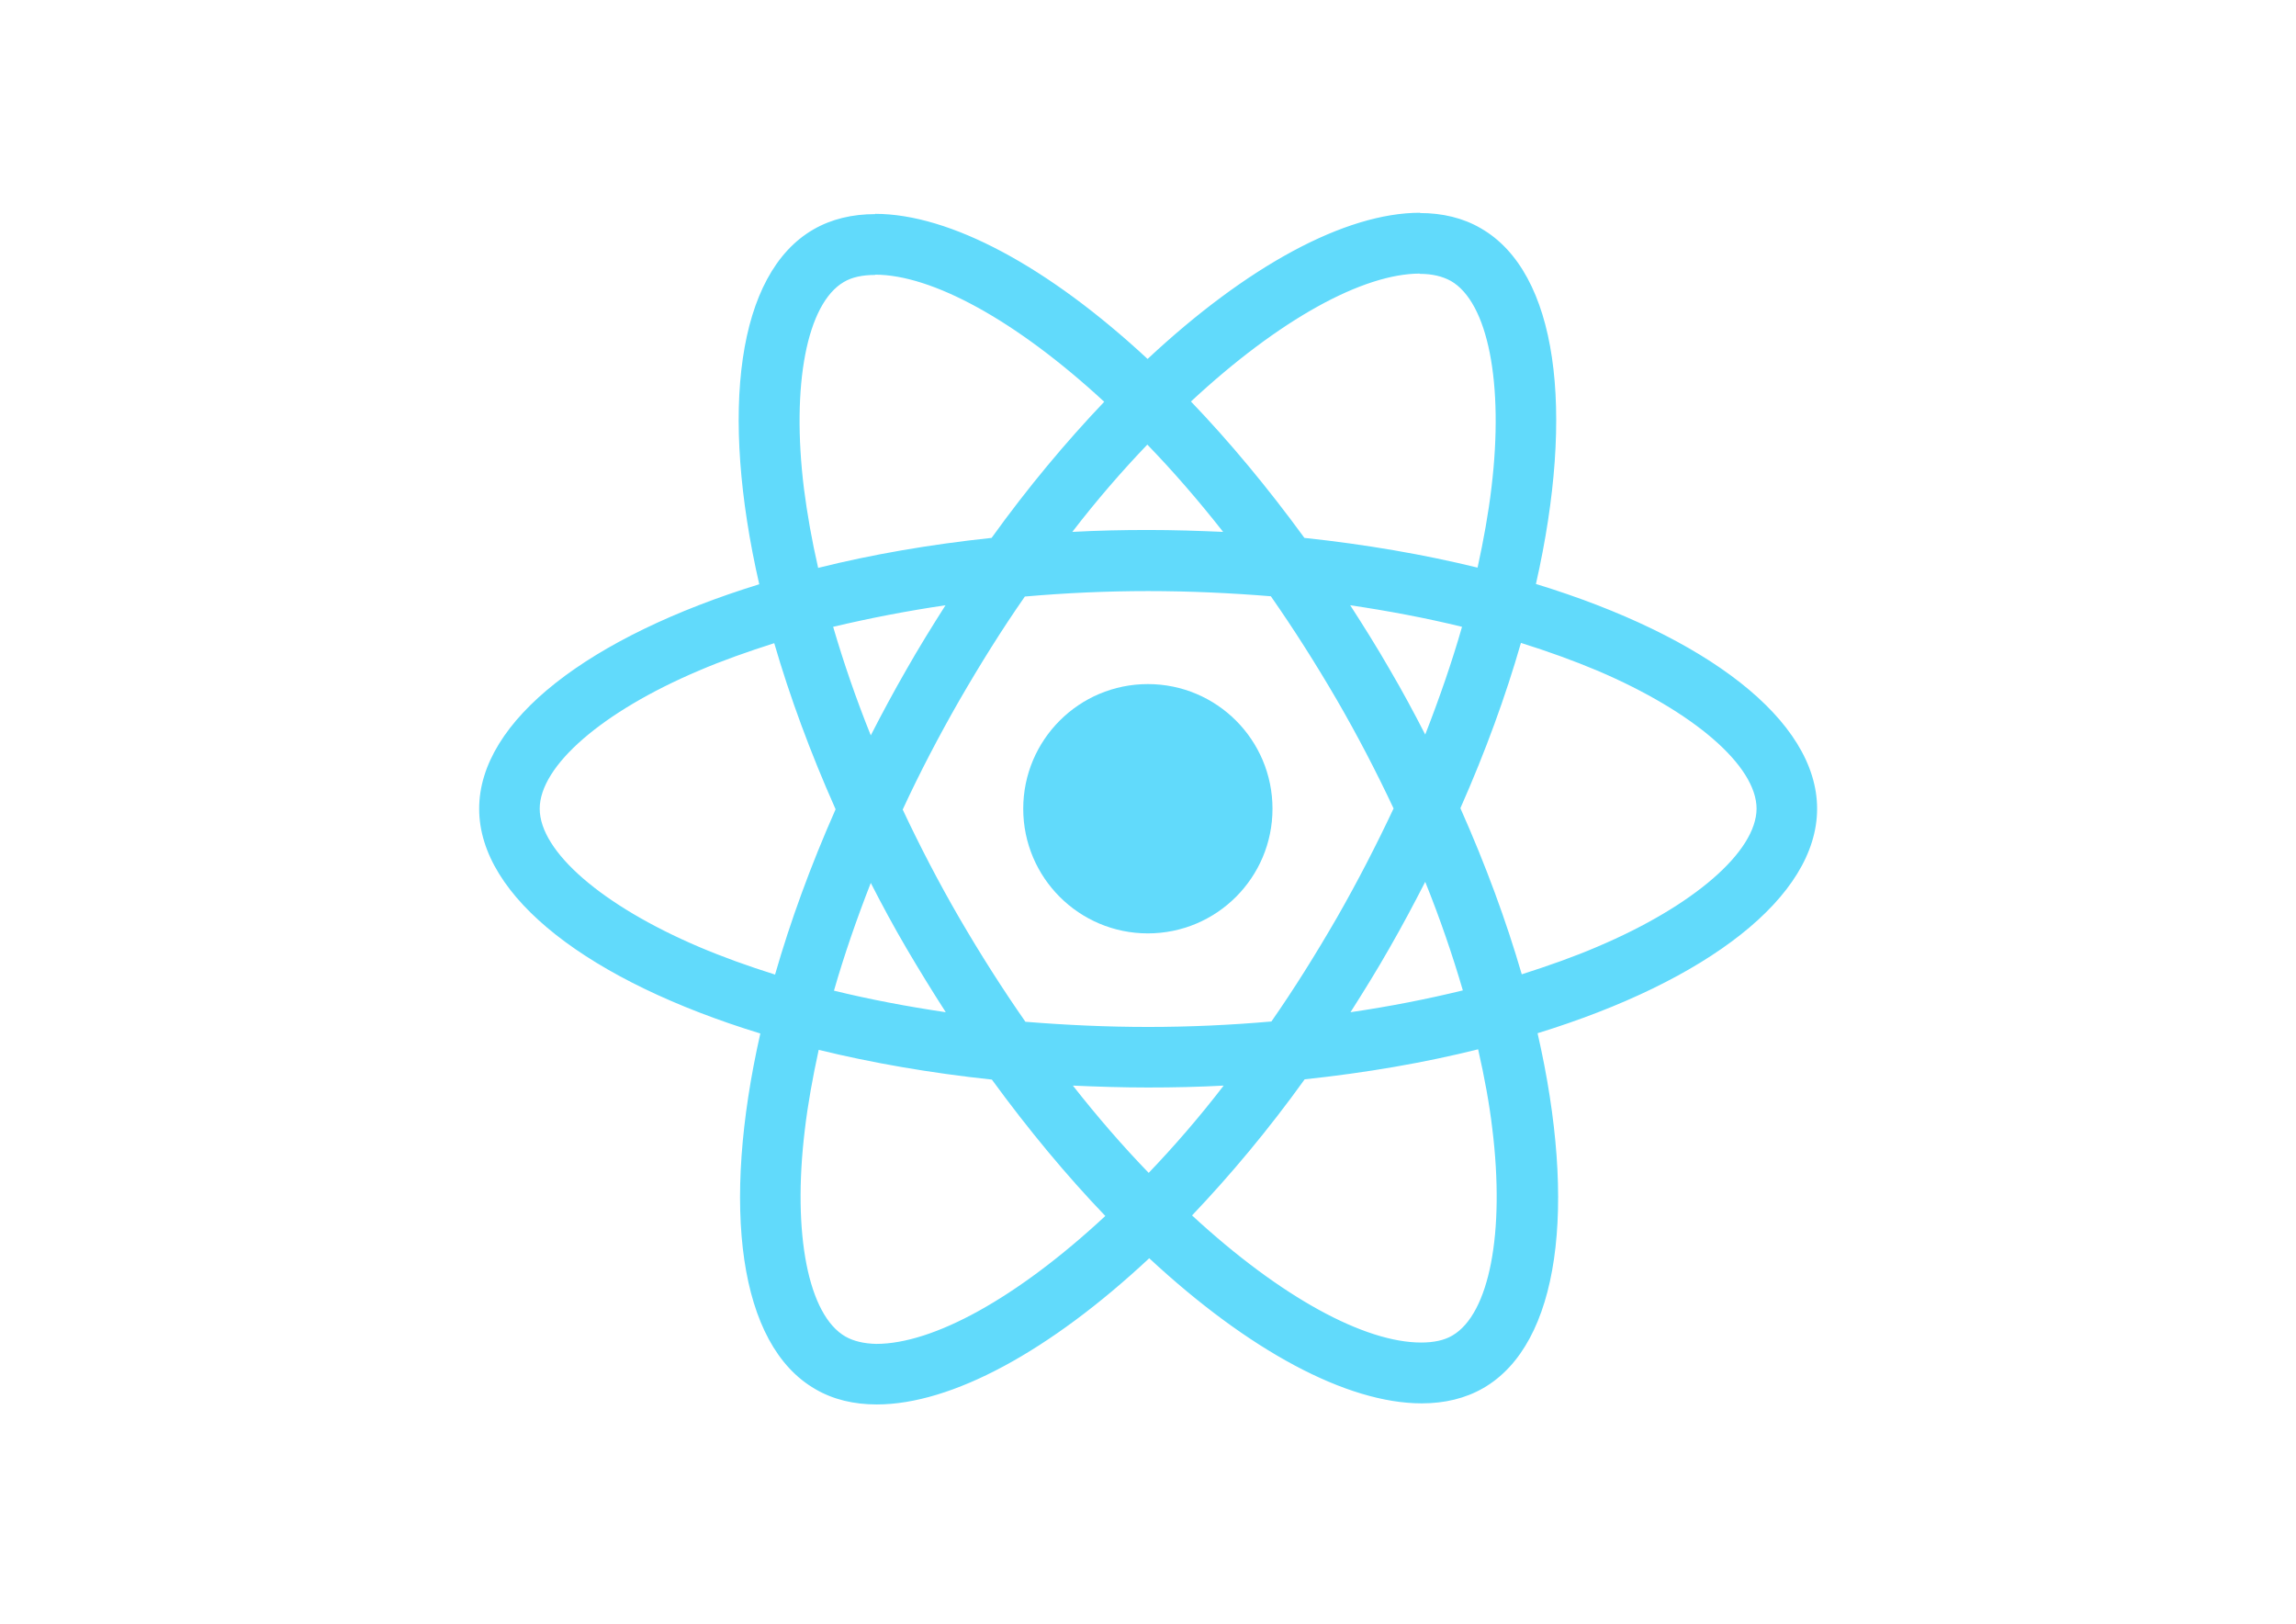
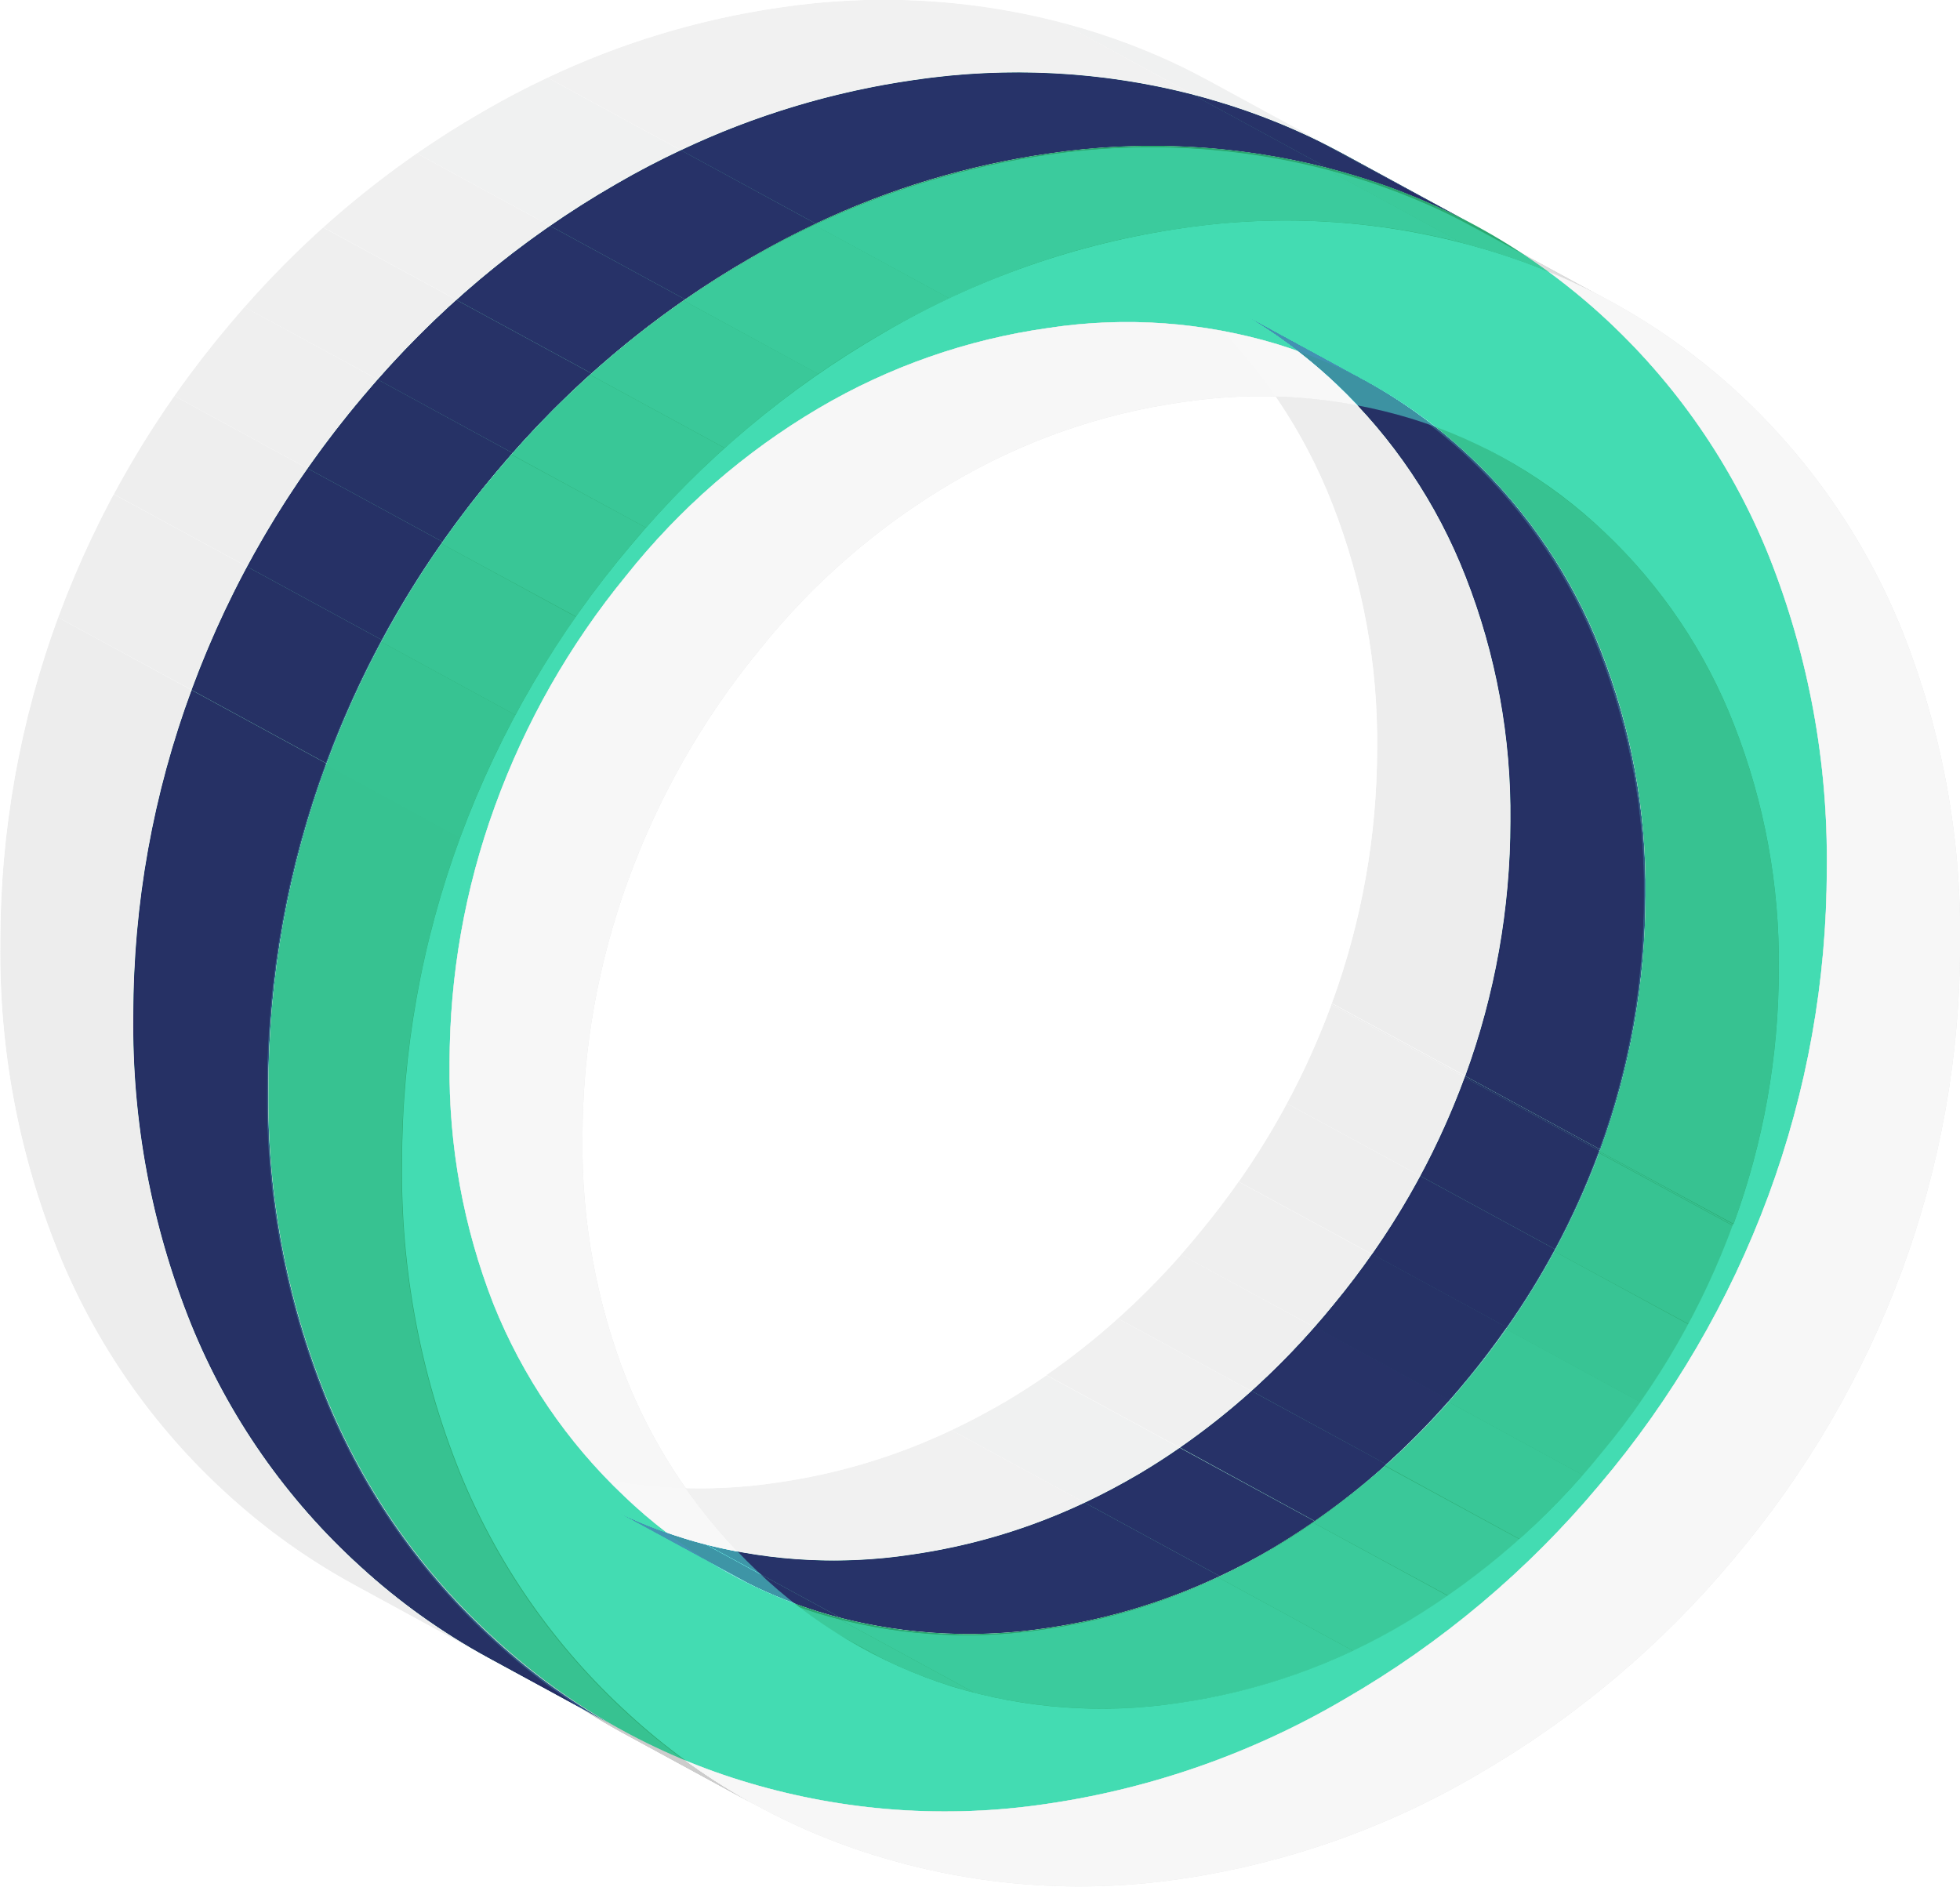
- <svg xmlns="http://www.w3.org/2000/svg" viewBox="0 0 841.9 595.3">
-   <g fill="#61DAFB">
-     <path d="M666.3 296.5c0-32.5-40.7-63.3-103.1-82.4 14.4-63.6 8-114.2-20.2-130.4-6.5-3.8-14.1-5.6-22.4-5.6v22.3c4.6 0 8.3.9 11.4 2.6 13.6 7.8 19.5 37.5 14.9 75.7-1.1 9.4-2.9 19.3-5.1 29.4-19.6-4.8-41-8.5-63.5-10.9-13.5-18.5-27.5-35.3-41.6-50 32.6-30.3 63.2-46.9 84-46.9V78c-27.5 0-63.5 19.6-99.9 53.6-36.4-33.8-72.4-53.2-99.9-53.2v22.3c20.7 0 51.4 16.5 84 46.6-14 14.7-28 31.4-41.3 49.9-22.6 2.4-44 6.1-63.6 11-2.3-10-4-19.7-5.2-29-4.7-38.2 1.1-67.9 14.6-75.8 3-1.8 6.9-2.6 11.5-2.6V78.5c-8.4 0-16 1.8-22.6 5.6-28.1 16.2-34.4 66.7-19.9 130.1-62.2 19.2-102.7 49.9-102.7 82.3 0 32.5 40.7 63.3 103.1 82.4-14.4 63.6-8 114.2 20.2 130.4 6.5 3.8 14.1 5.6 22.5 5.6 27.5 0 63.5-19.6 99.9-53.6 36.4 33.8 72.4 53.2 99.9 53.2 8.4 0 16-1.8 22.6-5.6 28.1-16.2 34.4-66.7 19.9-130.1 62-19.1 102.5-49.9 102.5-82.3zm-130.2-66.7c-3.7 12.9-8.3 26.2-13.5 39.5-4.1-8-8.4-16-13.1-24-4.6-8-9.5-15.8-14.4-23.4 14.2 2.1 27.9 4.7 41 7.9zm-45.8 106.5c-7.8 13.5-15.8 26.3-24.1 38.2-14.9 1.3-30 2-45.2 2-15.1 0-30.2-.7-45-1.9-8.3-11.9-16.4-24.6-24.2-38-7.6-13.1-14.5-26.4-20.8-39.8 6.2-13.4 13.2-26.8 20.7-39.9 7.8-13.5 15.8-26.3 24.1-38.2 14.9-1.3 30-2 45.2-2 15.1 0 30.2.7 45 1.9 8.3 11.9 16.4 24.6 24.2 38 7.6 13.1 14.5 26.4 20.8 39.8-6.3 13.4-13.2 26.8-20.7 39.9zm32.3-13c5.4 13.4 10 26.8 13.8 39.8-13.1 3.2-26.9 5.9-41.2 8 4.9-7.7 9.8-15.6 14.4-23.7 4.6-8 8.9-16.1 13-24.1zM421.2 430c-9.3-9.6-18.6-20.3-27.8-32 9 .4 18.2.7 27.5.7 9.4 0 18.7-.2 27.8-.7-9 11.7-18.3 22.4-27.5 32zm-74.4-58.9c-14.2-2.1-27.9-4.7-41-7.9 3.7-12.9 8.3-26.2 13.5-39.5 4.1 8 8.4 16 13.1 24 4.7 8 9.5 15.8 14.4 23.4zM420.7 163c9.3 9.6 18.6 20.3 27.8 32-9-.4-18.2-.7-27.5-.7-9.4 0-18.7.2-27.8.7 9-11.7 18.3-22.4 27.5-32zm-74 58.9c-4.9 7.7-9.8 15.6-14.4 23.7-4.6 8-8.9 16-13 24-5.4-13.4-10-26.8-13.8-39.8 13.1-3.1 26.9-5.8 41.2-7.9zm-90.5 125.2c-35.4-15.1-58.3-34.9-58.3-50.6 0-15.7 22.9-35.6 58.3-50.6 8.6-3.7 18-7 27.7-10.1 5.7 19.6 13.2 40 22.5 60.9-9.2 20.8-16.6 41.1-22.2 60.6-9.9-3.1-19.3-6.5-28-10.2zM310 490c-13.6-7.8-19.5-37.5-14.9-75.7 1.1-9.4 2.9-19.3 5.1-29.4 19.6 4.8 41 8.5 63.5 10.9 13.5 18.5 27.5 35.3 41.6 50-32.6 30.3-63.2 46.9-84 46.9-4.5-.1-8.3-1-11.3-2.7zm237.2-76.2c4.7 38.2-1.1 67.9-14.6 75.8-3 1.8-6.9 2.6-11.5 2.6-20.7 0-51.4-16.5-84-46.6 14-14.7 28-31.4 41.3-49.9 22.6-2.4 44-6.1 63.6-11 2.3 10.1 4.1 19.8 5.2 29.1zm38.5-66.7c-8.6 3.7-18 7-27.7 10.1-5.7-19.6-13.2-40-22.5-60.9 9.2-20.8 16.6-41.1 22.2-60.6 9.9 3.1 19.3 6.5 28.1 10.2 35.4 15.1 58.3 34.9 58.3 50.6-.1 15.7-23 35.6-58.4 50.6zM320.8 78.4z" />
-     <circle cx="420.9" cy="296.5" r="45.7" />
-     <path d="M520.5 78.1z" />
+ <svg xmlns="http://www.w3.org/2000/svg" viewBox="0 0 274.22 263.93">
+   <defs>
+     <style>.cls-1{fill:none;}.cls-2{isolation:isolate;}.cls-3{opacity:0.2;}.cls-4{clip-path:url(#clip-path);}.cls-5{fill:#b3b4b4;}.cls-6{fill:#b6b7b7;}.cls-7{fill:#b9b9b9;}.cls-8{fill:#b0b1b1;}.cls-9{fill:#aeaeae;}.cls-10{fill:#ababab;}.cls-11{fill:#a8a9a9;}.cls-12{fill:#a5a6a6;}.cls-13{clip-path:url(#clip-path-2);}.cls-14{clip-path:url(#clip-path-3);}.cls-15{fill:#d6d7d7;}.cls-16{mix-blend-mode:hard-light;}.cls-17{clip-path:url(#clip-path-4);}.cls-18{fill:#292c7b;}.cls-19{fill:#2a2c7c;}.cls-20{fill:#2a2d7d;}.cls-21{fill:#292c7a;}.cls-22{fill:#292b79;}.cls-23{fill:#282b79;}.cls-24{fill:#282b78;}.cls-25{clip-path:url(#clip-path-5);}.cls-26{clip-path:url(#clip-path-6);}.cls-27,.cls-49{mix-blend-mode:overlay;}.cls-28{clip-path:url(#clip-path-7);}.cls-29{fill:#c5c5c5;}.cls-30{fill:#c8c8c8;}.cls-31{fill:#cbcbcb;}.cls-32{fill:#c2c2c2;}.cls-33{fill:#bfbfbf;}.cls-34{fill:#bcbcbc;}.cls-35{fill:#b6b6b6;}.cls-36{clip-path:url(#clip-path-8);}.cls-37{clip-path:url(#clip-path-9);}.cls-38{fill:#ececec;}.cls-39{mix-blend-mode:darken;}.cls-40{fill:#279c68;}.cls-41{fill:#279d68;}.cls-42{fill:#279e69;}.cls-43{fill:#279b67;}.cls-44{fill:#269a66;}.cls-45{fill:#269966;}.cls-46{fill:#269865;}.cls-47{fill:#269765;}.cls-48{fill:#2aa76f;}.cls-49{opacity:0.7;}</style>
+     <clipPath id="clip-path" transform="translate(-7.89 -9.97)">
+       <path class="cls-1" d="M91.73,220.24,72.84,210a65.58,65.58,0,0,0,12,5.09,72,72,0,0,0,31.85,2.3A85.31,85.31,0,0,0,148.6,206a103.54,103.54,0,0,0,27.3-23.77,108.12,108.12,0,0,0,18.32-31.89l18.9,10.28a108.65,108.65,0,0,1-18.32,31.9,103.86,103.86,0,0,1-27.3,23.76,85.42,85.42,0,0,1-31.88,11.32,72,72,0,0,1-31.84-2.29A67.08,67.08,0,0,1,91.73,220.24Z" />
+     </clipPath>
+     <clipPath id="clip-path-2" transform="translate(-7.89 -9.97)">
+       <path class="cls-1" d="M161.5,42.87l18.89,10.28A70.59,70.59,0,0,1,195,63.81a74.2,74.2,0,0,1,18.13,26.92A91,91,0,0,1,219.45,125a103.61,103.61,0,0,1-6.33,35.62l-18.9-10.28a103.85,103.85,0,0,0,6.34-35.61,91.17,91.17,0,0,0-6.28-34.3,74.14,74.14,0,0,0-18.14-26.92A70.53,70.53,0,0,0,161.5,42.87Z" />
+     </clipPath>
+     <clipPath id="clip-path-3" transform="translate(-7.89 -9.97)">
+       <path class="cls-1" d="M76.44,242.06,57.55,231.77A90.87,90.87,0,0,1,39.65,219,93.08,93.08,0,0,1,16,185.05a111.88,111.88,0,0,1-8.07-43.22A131.16,131.16,0,0,1,16.13,96.1,136.38,136.38,0,0,1,40,55.38,132.46,132.46,0,0,1,75.41,25.6,115.2,115.2,0,0,1,117.11,11,98.36,98.36,0,0,1,159,13.85a91,91,0,0,1,18,7.39l9.44,5.14,9.46,5.14a91.2,91.2,0,0,0-18-7.39A98.37,98.37,0,0,0,136,21.3a115.14,115.14,0,0,0-41.7,14.58A132.3,132.3,0,0,0,58.86,65.66,136.42,136.42,0,0,0,35,106.38a131.16,131.16,0,0,0-8.24,45.73,111.88,111.88,0,0,0,8.08,43.22,93,93,0,0,0,23.69,33.94A91.57,91.57,0,0,0,76.44,242.06Z" />
+     </clipPath>
+     <clipPath id="clip-path-4" transform="translate(-7.89 -9.97)">
+       <path class="cls-1" d="M110.39,230.38,91.49,220.1a65.38,65.38,0,0,0,12.05,5.09,72,72,0,0,0,31.84,2.3,85.48,85.48,0,0,0,31.87-11.32,103.72,103.72,0,0,0,27.3-23.77,108.5,108.5,0,0,0,18.33-31.89l18.9,10.28a108.63,108.63,0,0,1-18.33,31.89,103.9,103.9,0,0,1-27.3,23.77,85.48,85.48,0,0,1-31.87,11.32,72,72,0,0,1-31.85-2.3A65.58,65.58,0,0,1,110.39,230.38Z" />
+     </clipPath>
+     <clipPath id="clip-path-5" transform="translate(-7.89 -9.97)">
+       <path class="cls-1" d="M180.15,53l18.9,10.28A70.84,70.84,0,0,1,213.69,74a74.14,74.14,0,0,1,18.14,26.93,91,91,0,0,1,6.28,34.29,104.09,104.09,0,0,1-6.33,35.62l-18.9-10.28a103.85,103.85,0,0,0,6.33-35.62,91,91,0,0,0-6.28-34.29A74.24,74.24,0,0,0,194.8,63.67,71.17,71.17,0,0,0,180.15,53Z" />
+     </clipPath>
+     <clipPath id="clip-path-6" transform="translate(-7.89 -9.97)">
+       <path class="cls-1" d="M95.1,252.2,76.2,241.92a90.8,90.8,0,0,1-17.89-12.78,93.07,93.07,0,0,1-23.7-33.94A112.08,112.08,0,0,1,26.54,152a131.1,131.1,0,0,1,8.24-45.72A136.38,136.38,0,0,1,58.62,65.52,132.33,132.33,0,0,1,94.07,35.74a115.51,115.51,0,0,1,41.7-14.58A98.47,98.47,0,0,1,177.64,24a90.71,90.71,0,0,1,18,7.39l9.45,5.14,9.45,5.14a90.36,90.36,0,0,0-18-7.39,98.36,98.36,0,0,0-41.88-2.83A115.37,115.37,0,0,0,113,46,132.64,132.64,0,0,0,77.51,75.8a136.56,136.56,0,0,0-23.83,40.73,131.14,131.14,0,0,0-8.24,45.72,111.93,111.93,0,0,0,8.07,43.23,93,93,0,0,0,23.7,33.94A90.51,90.51,0,0,0,95.1,252.2Z" />
+     </clipPath>
+     <clipPath id="clip-path-7" transform="translate(-7.89 -9.97)">
+       <path class="cls-1" d="M129,240.83l-18.9-10.28a66.37,66.37,0,0,0,12,5.09,72,72,0,0,0,31.84,2.3,85.33,85.33,0,0,0,31.87-11.33,103.72,103.72,0,0,0,27.31-23.76A108.52,108.52,0,0,0,231.53,171l18.9,10.28a108.33,108.33,0,0,1-18.33,31.9,103.68,103.68,0,0,1-27.3,23.76,85.33,85.33,0,0,1-31.87,11.33,72,72,0,0,1-31.84-2.3A67.08,67.08,0,0,1,129,240.83Z" />
+     </clipPath>
+     <clipPath id="clip-path-8" transform="translate(-7.89 -9.97)">
+       <path class="cls-1" d="M198.8,63.47l18.9,10.27A71.26,71.26,0,0,1,232.34,84.4a74.05,74.05,0,0,1,18.14,26.93,91,91,0,0,1,6.28,34.29,103.52,103.52,0,0,1-6.33,35.61L231.53,171a103.52,103.52,0,0,0,6.33-35.61,91,91,0,0,0-6.28-34.29,74.15,74.15,0,0,0-18.13-26.93A70.8,70.8,0,0,0,198.8,63.47Z" />
+     </clipPath>
+     <clipPath id="clip-path-9" transform="translate(-7.89 -9.97)">
+       <path class="cls-1" d="M113.75,262.65l-18.9-10.28A91.22,91.22,0,0,1,77,239.59a93.12,93.12,0,0,1-23.69-34,111.88,111.88,0,0,1-8.08-43.22,131.06,131.06,0,0,1,8.24-45.72A136.46,136.46,0,0,1,77.27,76a132.49,132.49,0,0,1,35.45-29.78,115.14,115.14,0,0,1,41.7-14.58,98.37,98.37,0,0,1,41.88,2.83,91.23,91.23,0,0,1,18,7.4L223.75,47l9.45,5.14a90.74,90.74,0,0,0-18-7.4,98.31,98.31,0,0,0-41.87-2.83,115.26,115.26,0,0,0-41.7,14.58A132.15,132.15,0,0,0,96.17,86.25,136.45,136.45,0,0,0,72.33,127a131.16,131.16,0,0,0-8.24,45.73,112.15,112.15,0,0,0,8.07,43.23,93.19,93.19,0,0,0,23.7,33.94A90.8,90.8,0,0,0,113.75,262.65Z" />
+     </clipPath>
+   </defs>
+   <g class="cls-2">
+     <g id="Layer_1" data-name="Layer 1">
+       <g class="cls-3">
+         <g class="cls-2">
+           <g class="cls-2">
+             <g class="cls-4">
+               <g class="cls-2">
+                 <path class="cls-5" d="M91.73,220.24,72.84,210c.8.44,1.61.87,2.44,1.27L94.17,221.5c-.82-.41-1.63-.83-2.44-1.26" transform="translate(-7.89 -9.97)" />
+                 <path class="cls-6" d="M94.17,221.5,75.28,211.22a66.18,66.18,0,0,0,9.6,3.82c1.05.33,2.1.63,3.16.91l18.9,10.28c-1.06-.28-2.11-.58-3.16-.9a67.51,67.51,0,0,1-9.61-3.83" transform="translate(-7.89 -9.97)" />
+                 <path class="cls-7" d="M106.94,226.23,88,216a72.77,72.77,0,0,0,28.69,1.39A83.63,83.63,0,0,0,141,210.06l18.9,10.28a83.6,83.6,0,0,1-24.26,7.28,72.73,72.73,0,0,1-28.68-1.39" transform="translate(-7.89 -9.97)" />
+                 <path class="cls-6" d="M159.88,220.34,141,210.06q3.86-1.81,7.62-4c1.93-1.15,3.84-2.37,5.7-3.66l18.9,10.28q-2.8,1.94-5.7,3.66-3.76,2.22-7.62,4" transform="translate(-7.89 -9.97)" />
+                 <path class="cls-5" d="M173.2,212.64l-18.9-10.28a99.23,99.23,0,0,0,10-7.92l18.9,10.28a99.23,99.23,0,0,1-10,7.92" transform="translate(-7.89 -9.97)" />
+                 <path class="cls-8" d="M183.2,204.72l-18.9-10.28a111.49,111.49,0,0,0,8.84-8.94L192,195.77a110,110,0,0,1-8.84,8.95" transform="translate(-7.89 -9.97)" />
+                 <path class="cls-9" d="M192,195.77l-18.9-10.27q1.4-1.59,2.76-3.25,2.81-3.41,5.29-6.95l18.9,10.27q-2.49,3.56-5.29,7c-.91,1.1-1.83,2.18-2.76,3.23" transform="translate(-7.89 -9.97)" />
+                 <path class="cls-10" d="M200.09,185.57l-18.9-10.27a108,108,0,0,0,6.75-10.94l18.9,10.27a107.62,107.62,0,0,1-6.75,10.94" transform="translate(-7.89 -9.97)" />
+                 <path class="cls-11" d="M206.84,174.63l-18.9-10.27a106.64,106.64,0,0,0,6.21-13.79l18.9,10.28a107.88,107.88,0,0,1-6.21,13.78" transform="translate(-7.89 -9.97)" />
+                 <path class="cls-12" d="M213.05,160.85l-18.9-10.28c0-.07,0-.14.07-.21l18.9,10.28c0,.07-.05.14-.07.21" transform="translate(-7.89 -9.97)" />
+               </g>
+             </g>
+           </g>
+           <g class="cls-2">
+             <g class="cls-13">
+               <g class="cls-2">
+                 <path class="cls-12" d="M213.12,160.64l-18.9-10.28a103.85,103.85,0,0,0,6.34-35.61,91.17,91.17,0,0,0-6.28-34.3,74.14,74.14,0,0,0-18.14-26.92A70.53,70.53,0,0,0,161.5,42.87l18.89,10.28A70.59,70.59,0,0,1,195,63.81a74.2,74.2,0,0,1,18.13,26.92A91,91,0,0,1,219.45,125a103.61,103.61,0,0,1-6.33,35.62" transform="translate(-7.89 -9.97)" />
+               </g>
+             </g>
+           </g>
+           <g class="cls-2">
+             <g class="cls-14">
+               <g class="cls-2">
+                 <path class="cls-12" d="M76.44,242.06,57.55,231.77A90.87,90.87,0,0,1,39.65,219,93.08,93.08,0,0,1,16,185.05a111.88,111.88,0,0,1-8.07-43.22A131.34,131.34,0,0,1,16,96.35l18.9,10.28a131.35,131.35,0,0,0-8.15,45.48,111.88,111.88,0,0,0,8.08,43.22,93,93,0,0,0,23.69,33.94,91.57,91.57,0,0,0,17.89,12.79" transform="translate(-7.89 -9.97)" />
+                 <path class="cls-11" d="M34.93,106.63,16,96.35l.1-.25a133.09,133.09,0,0,1,7.67-17L42.69,89.38a135.13,135.13,0,0,0-7.67,17l-.09.25" transform="translate(-7.89 -9.97)" />
+                 <path class="cls-10" d="M42.69,89.38,23.8,79.1a137.93,137.93,0,0,1,8.47-13.74l18.9,10.29a138.6,138.6,0,0,0-8.48,13.73" transform="translate(-7.89 -9.97)" />
+                 <path class="cls-9" d="M51.17,75.65,32.27,65.36q3.6-5.11,7.69-10c.7-.83,1.4-1.65,2.11-2.45L61,63.21c-.71.8-1.41,1.62-2.11,2.45q-4.09,4.86-7.69,10" transform="translate(-7.89 -9.97)" />
+                 <path class="cls-8" d="M61,63.21,42.07,52.93a136.66,136.66,0,0,1,11-11.15L72,52.06A136.66,136.66,0,0,0,61,63.21" transform="translate(-7.89 -9.97)" />
+                 <path class="cls-5" d="M72,52.06,53.1,41.78A133.63,133.63,0,0,1,66.18,31.42L85.08,41.7A129.85,129.85,0,0,0,72,52.06" transform="translate(-7.89 -9.97)" />
+                 <path class="cls-6" d="M85.08,41.7,66.18,31.42c3-2.06,6.07-4,9.23-5.82s6-3.32,9.09-4.76l18.9,10.28q-4.59,2.16-9.09,4.76c-3.16,1.81-6.24,3.76-9.23,5.82" transform="translate(-7.89 -9.97)" />
+                 <path class="cls-7" d="M103.4,31.12,84.5,20.84A113.08,113.08,0,0,1,117.11,11a98.81,98.81,0,0,1,39,2L175,23.32a98.82,98.82,0,0,0-39-2,113.08,113.08,0,0,0-32.61,9.82" transform="translate(-7.89 -9.97)" />
+                 <path class="cls-6" d="M175,23.32,156.06,13c1,.25,2,.52,2.93.81a91.38,91.38,0,0,1,14.79,5.73l18.9,10.28a91.74,91.74,0,0,0-14.79-5.73c-1-.29-1.95-.56-2.93-.81" transform="translate(-7.89 -9.97)" />
+                 <path class="cls-5" d="M192.68,29.86l-18.9-10.28c1.09.53,2.16,1.09,3.22,1.66l18.9,10.28c-1.06-.57-2.13-1.13-3.22-1.66" transform="translate(-7.89 -9.97)" />
+               </g>
+             </g>
+           </g>
+           <path class="cls-15" d="M236.81,77.86a114.85,114.85,0,0,1,8,43.6,132.29,132.29,0,0,1-8.16,45.65A135.08,135.08,0,0,1,213,207.56a133.86,133.86,0,0,1-35.68,30.06,115.06,115.06,0,0,1-41.76,14.67,96.4,96.4,0,0,1-41.59-3,90.24,90.24,0,0,1-35.44-20.06,93,93,0,0,1-23.69-33.94,111.88,111.88,0,0,1-8.08-43.22A131.16,131.16,0,0,1,35,106.38,136.42,136.42,0,0,1,58.86,65.66,132.3,132.3,0,0,1,94.31,35.88,115.14,115.14,0,0,1,136,21.3a98.37,98.37,0,0,1,41.88,2.83,89.35,89.35,0,0,1,35.44,19.81A92.21,92.21,0,0,1,236.81,77.86Zm-23.69,82.78A103.61,103.61,0,0,0,219.45,125a91,91,0,0,0-6.28-34.29A74.2,74.2,0,0,0,195,63.81,68.56,68.56,0,0,0,168,47.93a72.83,72.83,0,0,0-32-2.28A87.21,87.21,0,0,0,103.74,57,98.33,98.33,0,0,0,76.79,80.43a110,110,0,0,0-18.31,32.2,105.14,105.14,0,0,0-6.34,35.91,89.22,89.22,0,0,0,6.13,33.73,76,76,0,0,0,18.28,26.89,69.75,69.75,0,0,0,27.23,16.17,72,72,0,0,0,31.84,2.29A85.42,85.42,0,0,0,167.5,216.3a103.86,103.86,0,0,0,27.3-23.76,108.65,108.65,0,0,0,18.32-31.9" transform="translate(-7.89 -9.97)" />
+         </g>
+       </g>
+       <g class="cls-16">
+         <g class="cls-2">
+           <g class="cls-2">
+             <g class="cls-17">
+               <g class="cls-2">
+                 <path class="cls-18" d="M110.39,230.38,91.49,220.1c.81.44,1.62.86,2.44,1.26l18.9,10.28c-.82-.4-1.64-.82-2.44-1.26" transform="translate(-7.89 -9.97)" />
+                 <path class="cls-19" d="M112.83,231.64l-18.9-10.28a64.79,64.79,0,0,0,9.61,3.83c1,.33,2.09.63,3.16.91l18.89,10.27c-1.06-.27-2.11-.57-3.16-.9a65.11,65.11,0,0,1-9.6-3.83" transform="translate(-7.89 -9.97)" />
+                 <path class="cls-20" d="M125.59,236.37,106.7,226.1a72.92,72.92,0,0,0,28.68,1.39,84.1,84.1,0,0,0,24.26-7.28l18.9,10.28a84.1,84.1,0,0,1-24.26,7.28,72.78,72.78,0,0,1-28.69-1.4" transform="translate(-7.89 -9.97)" />
+                 <path class="cls-19" d="M178.54,230.49l-18.9-10.28q3.86-1.82,7.61-4,2.91-1.72,5.7-3.66l18.9,10.28q-2.79,1.94-5.7,3.66-3.77,2.22-7.61,4" transform="translate(-7.89 -9.97)" />
+                 <path class="cls-18" d="M191.85,222.79,173,212.51a100.78,100.78,0,0,0,10-7.92l18.9,10.27a100.59,100.59,0,0,1-10,7.93" transform="translate(-7.89 -9.97)" />
+                 <path class="cls-18" d="M201.86,214.86,183,204.59a109.9,109.9,0,0,0,8.83-9l18.9,10.28a109.78,109.78,0,0,1-8.83,8.94" transform="translate(-7.89 -9.97)" />
+                 <path class="cls-21" d="M210.69,205.92l-18.9-10.28q1.4-1.57,2.76-3.24,2.8-3.41,5.3-7l18.9,10.28q-2.49,3.56-5.3,7-1.37,1.66-2.76,3.24" transform="translate(-7.89 -9.97)" />
+                 <path class="cls-22" d="M218.75,195.72l-18.9-10.28a108.6,108.6,0,0,0,6.75-10.93l18.9,10.27a108.74,108.74,0,0,1-6.75,10.94" transform="translate(-7.89 -9.97)" />
+                 <path class="cls-23" d="M225.5,184.78l-18.9-10.27a107.19,107.19,0,0,0,6.2-13.79L231.7,171a106,106,0,0,1-6.2,13.79" transform="translate(-7.89 -9.97)" />
+                 <path class="cls-24" d="M231.7,171l-18.9-10.27.08-.21,18.9,10.28-.08.2" transform="translate(-7.89 -9.97)" />
+               </g>
+             </g>
+           </g>
+           <g class="cls-2">
+             <g class="cls-25">
+               <g class="cls-2">
+                 <path class="cls-24" d="M231.78,170.79l-18.9-10.28a103.85,103.85,0,0,0,6.33-35.62,91,91,0,0,0-6.28-34.29A74.24,74.24,0,0,0,194.8,63.67,71.17,71.17,0,0,0,180.15,53l18.9,10.28A70.84,70.84,0,0,1,213.69,74a74.14,74.14,0,0,1,18.14,26.93,91,91,0,0,1,6.28,34.29,104.09,104.09,0,0,1-6.33,35.62" transform="translate(-7.89 -9.97)" />
+               </g>
+             </g>
+           </g>
+           <g class="cls-2">
+             <g class="cls-26">
+               <g class="cls-2">
+                 <path class="cls-24" d="M95.1,252.2,76.2,241.92a90.8,90.8,0,0,1-17.89-12.78,93.07,93.07,0,0,1-23.7-33.94A112.08,112.08,0,0,1,26.54,152a131.06,131.06,0,0,1,8.15-45.47l18.89,10.28a131.32,131.32,0,0,0-8.14,45.47,111.93,111.93,0,0,0,8.07,43.23,93,93,0,0,0,23.7,33.94A90.51,90.51,0,0,0,95.1,252.2" transform="translate(-7.89 -9.97)" />
+                 <path class="cls-23" d="M53.58,116.78,34.69,106.5l.09-.25a133.09,133.09,0,0,1,7.67-17l18.9,10.28a133.09,133.09,0,0,0-7.67,17,2.6,2.6,0,0,1-.1.25" transform="translate(-7.89 -9.97)" />
+                 <path class="cls-22" d="M61.35,99.53,42.45,89.25a135.77,135.77,0,0,1,8.48-13.74l18.9,10.28a134,134,0,0,0-8.48,13.74" transform="translate(-7.89 -9.97)" />
+                 <path class="cls-21" d="M69.83,85.79,50.93,75.51q3.59-5.12,7.69-10c.69-.82,1.4-1.64,2.11-2.45L79.62,73.36c-.71.8-1.41,1.62-2.11,2.44q-4.1,4.88-7.68,10" transform="translate(-7.89 -9.97)" />
+                 <path class="cls-18" d="M79.62,73.36,60.73,63.07a138,138,0,0,1,11-11.14l18.9,10.28a138.3,138.3,0,0,0-11,11.15" transform="translate(-7.89 -9.97)" />
+                 <path class="cls-18" d="M90.65,62.21,71.75,51.93A129.68,129.68,0,0,1,84.84,41.57l18.89,10.28A132.14,132.14,0,0,0,90.65,62.21" transform="translate(-7.89 -9.97)" />
+                 <path class="cls-19" d="M103.73,51.85,84.84,41.57q4.47-3.1,9.23-5.83,4.5-2.6,9.09-4.75l18.89,10.28Q117.48,43.43,113,46q-4.74,2.73-9.23,5.83" transform="translate(-7.89 -9.97)" />
+                 <path class="cls-20" d="M122.05,41.27,103.16,31a112.7,112.7,0,0,1,32.61-9.83,98.77,98.77,0,0,1,38.94,2l18.9,10.28a98.81,98.81,0,0,0-39-2,113.08,113.08,0,0,0-32.61,9.82" transform="translate(-7.89 -9.97)" />
+                 <path class="cls-19" d="M193.61,33.47l-18.9-10.28c1,.25,2,.52,2.93.81a91.85,91.85,0,0,1,14.8,5.73L211.33,40a91.38,91.38,0,0,0-14.79-5.73c-1-.29-1.95-.56-2.93-.81" transform="translate(-7.89 -9.97)" />
+                 <path class="cls-18" d="M211.33,40,192.44,29.73c1.08.53,2.15,1.09,3.21,1.66l18.9,10.28c-1.06-.57-2.13-1.13-3.22-1.66" transform="translate(-7.89 -9.97)" />
+               </g>
+             </g>
+           </g>
+         </g>
+       </g>
+       <g class="cls-27">
+         <g class="cls-2">
+           <g class="cls-2">
+             <g class="cls-28">
+               <g class="cls-2">
+                 <path class="cls-29" d="M129,240.83l-18.9-10.28c.81.44,1.62.86,2.44,1.26l18.9,10.28c-.82-.4-1.63-.82-2.44-1.26" transform="translate(-7.89 -9.97)" />
+                 <path class="cls-30" d="M131.48,242.09l-18.9-10.28a65.89,65.89,0,0,0,9.61,3.83c1,.32,2.1.62,3.16.9l18.9,10.28c-1.06-.27-2.12-.58-3.16-.9a65.89,65.89,0,0,1-9.61-3.83" transform="translate(-7.89 -9.97)" />
+                 <path class="cls-31" d="M144.25,246.82l-18.9-10.28a72.91,72.91,0,0,0,28.68,1.4,84,84,0,0,0,24.26-7.28l18.9,10.28a84.1,84.1,0,0,1-24.26,7.28,72.91,72.91,0,0,1-28.68-1.4" transform="translate(-7.89 -9.97)" />
+                 <path class="cls-30" d="M197.19,240.94l-18.9-10.28c2.57-1.22,5.11-2.56,7.61-4q2.91-1.71,5.71-3.65l18.89,10.27c-1.86,1.3-3.76,2.51-5.7,3.66-2.51,1.49-5,2.83-7.61,4.05" transform="translate(-7.89 -9.97)" />
+                 <path class="cls-29" d="M210.5,233.23,191.61,223a100.78,100.78,0,0,0,10-7.93l18.9,10.28a98.23,98.23,0,0,1-10,7.92" transform="translate(-7.89 -9.97)" />
+                 <path class="cls-32" d="M220.51,225.31,201.61,215a109.88,109.88,0,0,0,8.84-8.94l18.89,10.28a109.76,109.76,0,0,1-8.83,8.94" transform="translate(-7.89 -9.97)" />
+                 <path class="cls-33" d="M229.34,216.37l-18.89-10.28q1.4-1.59,2.76-3.24,2.79-3.4,5.29-7l18.9,10.28c-1.66,2.37-3.43,4.68-5.3,7q-1.35,1.65-2.76,3.24" transform="translate(-7.89 -9.97)" />
+                 <path class="cls-34" d="M237.4,206.17l-18.9-10.28A108.74,108.74,0,0,0,225.25,185l18.9,10.28a109.87,109.87,0,0,1-6.75,10.94" transform="translate(-7.89 -9.97)" />
+                 <path class="cls-7" d="M244.15,195.23,225.25,185a106.58,106.58,0,0,0,6.2-13.79l18.9,10.28a106,106,0,0,1-6.2,13.79" transform="translate(-7.89 -9.97)" />
+                 <path class="cls-35" d="M250.35,181.44l-18.9-10.28a1.8,1.8,0,0,0,.08-.21l18.9,10.28-.08.21" transform="translate(-7.89 -9.97)" />
+               </g>
+             </g>
+           </g>
+           <g class="cls-2">
+             <g class="cls-36">
+               <g class="cls-2">
+                 <path class="cls-35" d="M250.43,181.23,231.53,171a103.52,103.52,0,0,0,6.33-35.61,91,91,0,0,0-6.28-34.29,74.15,74.15,0,0,0-18.13-26.93A70.8,70.8,0,0,0,198.8,63.47l18.9,10.27A71.26,71.26,0,0,1,232.34,84.4a74.05,74.05,0,0,1,18.14,26.93,91,91,0,0,1,6.28,34.29,103.52,103.52,0,0,1-6.33,35.61" transform="translate(-7.89 -9.97)" />
+               </g>
+             </g>
+           </g>
+           <g class="cls-2">
+             <g class="cls-37">
+               <g class="cls-2">
+                 <path class="cls-35" d="M113.75,262.65l-18.9-10.28A91.22,91.22,0,0,1,77,239.59a93.12,93.12,0,0,1-23.69-34,111.88,111.88,0,0,1-8.08-43.22,131.11,131.11,0,0,1,8.15-45.48l18.9,10.29a131,131,0,0,0-8.15,45.47,112.15,112.15,0,0,0,8.07,43.23,93.19,93.19,0,0,0,23.7,33.94,90.8,90.8,0,0,0,17.89,12.78" transform="translate(-7.89 -9.97)" />
+                 <path class="cls-7" d="M72.24,127.23l-18.9-10.29.09-.24a133.85,133.85,0,0,1,7.67-17L80,110a134.35,134.35,0,0,0-7.67,17l-.09.26" transform="translate(-7.89 -9.97)" />
+                 <path class="cls-34" d="M80,110,61.1,99.7A137.59,137.59,0,0,1,69.58,86l18.9,10.28A136.75,136.75,0,0,0,80,110" transform="translate(-7.89 -9.97)" />
+                 <path class="cls-33" d="M88.48,96.24,69.58,86q3.58-5.11,7.69-10c.69-.83,1.4-1.64,2.11-2.45L98.28,83.8c-.71.81-1.42,1.62-2.11,2.45q-4.11,4.88-7.69,10" transform="translate(-7.89 -9.97)" />
+                 <path class="cls-32" d="M98.28,83.8,79.38,73.52a138.17,138.17,0,0,1,11-11.15l18.9,10.28a138.17,138.17,0,0,0-11,11.15" transform="translate(-7.89 -9.97)" />
+                 <path class="cls-29" d="M109.3,72.65,90.4,62.37A131,131,0,0,1,103.49,52l18.9,10.28A131,131,0,0,0,109.3,72.65" transform="translate(-7.89 -9.97)" />
+                 <path class="cls-30" d="M122.39,62.3,103.49,52q4.49-3.1,9.23-5.83,4.5-2.59,9.09-4.75l18.9,10.28q-4.59,2.16-9.09,4.75-4.76,2.73-9.23,5.83" transform="translate(-7.89 -9.97)" />
+                 <path class="cls-31" d="M140.71,51.72l-18.9-10.28a112.7,112.7,0,0,1,32.61-9.83,99,99,0,0,1,39,2l18.9,10.28a98.82,98.82,0,0,0-39-2,112.61,112.61,0,0,0-32.61,9.83" transform="translate(-7.89 -9.97)" />
+                 <path class="cls-30" d="M212.27,43.91l-18.9-10.28c1,.26,1.95.53,2.93.81a91.74,91.74,0,0,1,14.79,5.73L230,50.45a91.85,91.85,0,0,0-14.8-5.73c-1-.28-1.95-.55-2.92-.81" transform="translate(-7.89 -9.97)" />
+                 <path class="cls-29" d="M230,50.45l-18.9-10.28c1.08.54,2.15,1.09,3.22,1.67L233.2,52.12c-1.06-.58-2.13-1.13-3.21-1.67" transform="translate(-7.89 -9.97)" />
+               </g>
+             </g>
+           </g>
+           <path class="cls-38" d="M274.12,98.46a114.62,114.62,0,0,1,8,43.6A132,132,0,0,1,274,187.7a135,135,0,0,1-23.62,40.45,133.67,133.67,0,0,1-35.68,30.06,114.94,114.94,0,0,1-41.76,14.67,96.24,96.24,0,0,1-41.59-3,90.35,90.35,0,0,1-35.44-20.05,93.19,93.19,0,0,1-23.7-33.94,112.15,112.15,0,0,1-8.07-43.23A131.16,131.16,0,0,1,72.33,127,136.45,136.45,0,0,1,96.17,86.25a132.15,132.15,0,0,1,35.45-29.78,115.26,115.26,0,0,1,41.7-14.58,98.31,98.31,0,0,1,41.87,2.83,89.25,89.25,0,0,1,35.44,19.82A92.15,92.15,0,0,1,274.12,98.46Zm-23.69,82.77a103.52,103.52,0,0,0,6.33-35.61,91,91,0,0,0-6.28-34.29A74.05,74.05,0,0,0,232.34,84.4a68.53,68.53,0,0,0-27.08-15.88,72.89,72.89,0,0,0-32-2.28,87.24,87.24,0,0,0-32.22,11.31,98.12,98.12,0,0,0-27,23.47,109.84,109.84,0,0,0-18.31,32.21,105.31,105.31,0,0,0-6.35,35.91,89.4,89.4,0,0,0,6.14,33.72,75.82,75.82,0,0,0,18.28,26.89,69.63,69.63,0,0,0,27.23,16.17,72,72,0,0,0,31.84,2.3,85.33,85.33,0,0,0,31.87-11.33,103.68,103.68,0,0,0,27.3-23.76,108.33,108.33,0,0,0,18.33-31.9" transform="translate(-7.89 -9.97)" />
+         </g>
+       </g>
+       <g class="cls-39">
+         <g class="cls-2">
+           <g class="cls-2">
+             <g class="cls-17">
+               <g class="cls-2">
+                 <path class="cls-40" d="M110.39,230.38,91.49,220.1c.81.44,1.62.86,2.44,1.26l18.9,10.28c-.82-.4-1.64-.82-2.44-1.26" transform="translate(-7.89 -9.97)" />
+                 <path class="cls-41" d="M112.83,231.64l-18.9-10.28a64.79,64.79,0,0,0,9.61,3.83c1,.33,2.09.63,3.16.91l18.89,10.27c-1.06-.27-2.11-.57-3.16-.9a65.11,65.11,0,0,1-9.6-3.83" transform="translate(-7.89 -9.97)" />
+                 <path class="cls-42" d="M125.59,236.37,106.7,226.1a72.92,72.92,0,0,0,28.68,1.39,84.1,84.1,0,0,0,24.26-7.28l18.9,10.28a84.1,84.1,0,0,1-24.26,7.28,72.78,72.78,0,0,1-28.69-1.4" transform="translate(-7.89 -9.97)" />
+                 <path class="cls-41" d="M178.54,230.49l-18.9-10.28q3.86-1.82,7.61-4,2.91-1.72,5.7-3.66l18.9,10.28q-2.79,1.94-5.7,3.66-3.77,2.22-7.61,4" transform="translate(-7.89 -9.97)" />
+                 <path class="cls-40" d="M191.85,222.79,173,212.51a100.78,100.78,0,0,0,10-7.92l18.9,10.27a100.59,100.59,0,0,1-10,7.93" transform="translate(-7.89 -9.97)" />
+                 <path class="cls-43" d="M201.86,214.86,183,204.59a109.9,109.9,0,0,0,8.83-9l18.9,10.28a109.78,109.78,0,0,1-8.83,8.94" transform="translate(-7.89 -9.97)" />
+                 <path class="cls-44" d="M210.69,205.92l-18.9-10.28q1.4-1.57,2.76-3.24,2.8-3.41,5.3-7l18.9,10.28q-2.49,3.56-5.3,7-1.37,1.66-2.76,3.24" transform="translate(-7.89 -9.97)" />
+                 <path class="cls-45" d="M218.75,195.72l-18.9-10.28a108.6,108.6,0,0,0,6.75-10.93l18.9,10.27a108.74,108.74,0,0,1-6.75,10.94" transform="translate(-7.89 -9.97)" />
+                 <path class="cls-46" d="M225.5,184.78l-18.9-10.27a107.19,107.19,0,0,0,6.2-13.79L231.7,171a106,106,0,0,1-6.2,13.79" transform="translate(-7.89 -9.97)" />
+                 <path class="cls-47" d="M231.7,171l-18.9-10.27.08-.21,18.9,10.28-.08.2" transform="translate(-7.89 -9.97)" />
+               </g>
+             </g>
+           </g>
+           <g class="cls-2">
+             <g class="cls-25">
+               <g class="cls-2">
+                 <path class="cls-47" d="M231.78,170.79l-18.9-10.28a103.85,103.85,0,0,0,6.33-35.62,91,91,0,0,0-6.28-34.29A74.24,74.24,0,0,0,194.8,63.67,71.17,71.17,0,0,0,180.15,53l18.9,10.28A70.84,70.84,0,0,1,213.69,74a74.14,74.14,0,0,1,18.14,26.93,91,91,0,0,1,6.28,34.29,104.09,104.09,0,0,1-6.33,35.62" transform="translate(-7.89 -9.97)" />
+               </g>
+             </g>
+           </g>
+           <g class="cls-2">
+             <g class="cls-26">
+               <g class="cls-2">
+                 <path class="cls-47" d="M95.1,252.2,76.2,241.92a90.8,90.8,0,0,1-17.89-12.78,93.07,93.07,0,0,1-23.7-33.94A112.08,112.08,0,0,1,26.54,152a131.06,131.06,0,0,1,8.15-45.47l18.89,10.28a131.32,131.32,0,0,0-8.14,45.47,111.93,111.93,0,0,0,8.07,43.23,93,93,0,0,0,23.7,33.94A90.51,90.51,0,0,0,95.1,252.2" transform="translate(-7.89 -9.97)" />
+                 <path class="cls-46" d="M53.58,116.78,34.69,106.5l.09-.25a133.09,133.09,0,0,1,7.67-17l18.9,10.28a133.09,133.09,0,0,0-7.67,17,2.6,2.6,0,0,1-.1.25" transform="translate(-7.89 -9.97)" />
+                 <path class="cls-45" d="M61.35,99.53,42.45,89.25a135.77,135.77,0,0,1,8.48-13.74l18.9,10.28a134,134,0,0,0-8.48,13.74" transform="translate(-7.89 -9.97)" />
+                 <path class="cls-44" d="M69.83,85.79,50.93,75.51q3.59-5.12,7.69-10c.69-.82,1.4-1.64,2.11-2.45L79.62,73.36c-.71.8-1.41,1.62-2.11,2.44q-4.1,4.88-7.68,10" transform="translate(-7.89 -9.97)" />
+                 <path class="cls-43" d="M79.62,73.36,60.73,63.07a138,138,0,0,1,11-11.14l18.9,10.28a138.3,138.3,0,0,0-11,11.15" transform="translate(-7.89 -9.97)" />
+                 <path class="cls-40" d="M90.65,62.21,71.75,51.93A129.68,129.68,0,0,1,84.84,41.57l18.89,10.28A132.14,132.14,0,0,0,90.65,62.21" transform="translate(-7.89 -9.97)" />
+                 <path class="cls-41" d="M103.73,51.85,84.84,41.57q4.47-3.1,9.23-5.83,4.5-2.6,9.09-4.75l18.89,10.28Q117.48,43.43,113,46q-4.74,2.73-9.23,5.83" transform="translate(-7.89 -9.97)" />
+                 <path class="cls-42" d="M122.05,41.27,103.16,31a112.7,112.7,0,0,1,32.61-9.83,98.77,98.77,0,0,1,38.94,2l18.9,10.28a98.81,98.81,0,0,0-39-2,113.08,113.08,0,0,0-32.61,9.82" transform="translate(-7.89 -9.97)" />
+                 <path class="cls-41" d="M193.61,33.47l-18.9-10.28c1,.25,2,.52,2.93.81a91.85,91.85,0,0,1,14.8,5.73L211.33,40a91.38,91.38,0,0,0-14.79-5.73c-1-.29-1.95-.56-2.93-.81" transform="translate(-7.89 -9.97)" />
+                 <path class="cls-40" d="M211.33,40,192.44,29.73c1.08.53,2.15,1.09,3.21,1.66l18.9,10.28c-1.06-.57-2.13-1.13-3.22-1.66" transform="translate(-7.89 -9.97)" />
+               </g>
+             </g>
+           </g>
+           <path class="cls-48" d="M255.47,88a114.66,114.66,0,0,1,8,43.6,132,132,0,0,1-8.16,45.64,134.92,134.92,0,0,1-23.63,40.46,133.44,133.44,0,0,1-35.67,30,115,115,0,0,1-41.77,14.67,96.2,96.2,0,0,1-41.58-2.95,90.11,90.11,0,0,1-35.44-20.06,93,93,0,0,1-23.7-33.94,111.93,111.93,0,0,1-8.07-43.23,131.14,131.14,0,0,1,8.24-45.72A136.56,136.56,0,0,1,77.51,75.8,132.64,132.64,0,0,1,113,46a115.37,115.37,0,0,1,41.7-14.57,98.36,98.36,0,0,1,41.88,2.83A89.35,89.35,0,0,1,232,54.09,92.15,92.15,0,0,1,255.47,88Zm-23.69,82.78a104.09,104.09,0,0,0,6.33-35.62,91,91,0,0,0-6.28-34.29A74.14,74.14,0,0,0,213.69,74a68.57,68.57,0,0,0-27.08-15.87,72.89,72.89,0,0,0-32-2.28A87.16,87.16,0,0,0,122.4,67.1,98,98,0,0,0,95.45,90.57a109.87,109.87,0,0,0-18.32,32.21,105.1,105.1,0,0,0-6.34,35.91,89.56,89.56,0,0,0,6.13,33.72A75.8,75.8,0,0,0,95.21,219.3a69.66,69.66,0,0,0,27.22,16.17,72,72,0,0,0,31.85,2.3,85.48,85.48,0,0,0,31.87-11.32,103.9,103.9,0,0,0,27.3-23.77,108.63,108.63,0,0,0,18.33-31.89" transform="translate(-7.89 -9.97)" />
+         </g>
+       </g>
+       <g class="cls-49">
+         <g class="cls-2">
+           <g class="cls-2">
+             <g class="cls-28">
+               <g class="cls-2">
+                 <path class="cls-29" d="M129,240.83l-18.9-10.28c.81.44,1.62.86,2.44,1.26l18.9,10.28c-.82-.4-1.63-.82-2.44-1.26" transform="translate(-7.89 -9.97)" />
+                 <path class="cls-30" d="M131.48,242.09l-18.9-10.28a65.89,65.89,0,0,0,9.61,3.83c1,.32,2.1.62,3.16.9l18.9,10.28c-1.06-.27-2.12-.58-3.16-.9a65.89,65.89,0,0,1-9.61-3.83" transform="translate(-7.89 -9.97)" />
+                 <path class="cls-31" d="M144.25,246.82l-18.9-10.28a72.91,72.91,0,0,0,28.68,1.4,84,84,0,0,0,24.26-7.28l18.9,10.28a84.1,84.1,0,0,1-24.26,7.28,72.91,72.91,0,0,1-28.68-1.4" transform="translate(-7.89 -9.97)" />
+                 <path class="cls-30" d="M197.19,240.94l-18.9-10.28c2.57-1.22,5.11-2.56,7.61-4q2.91-1.71,5.71-3.65l18.89,10.27c-1.86,1.3-3.76,2.51-5.7,3.66-2.51,1.49-5,2.83-7.61,4.05" transform="translate(-7.89 -9.97)" />
+                 <path class="cls-29" d="M210.5,233.23,191.61,223a100.78,100.78,0,0,0,10-7.93l18.9,10.28a98.23,98.23,0,0,1-10,7.92" transform="translate(-7.89 -9.97)" />
+                 <path class="cls-32" d="M220.51,225.31,201.61,215a109.88,109.88,0,0,0,8.84-8.94l18.89,10.28a109.76,109.76,0,0,1-8.83,8.94" transform="translate(-7.89 -9.97)" />
+                 <path class="cls-33" d="M229.34,216.37l-18.89-10.28q1.4-1.59,2.76-3.24,2.79-3.4,5.29-7l18.9,10.28c-1.66,2.37-3.43,4.68-5.3,7q-1.35,1.65-2.76,3.24" transform="translate(-7.89 -9.97)" />
+                 <path class="cls-34" d="M237.4,206.17l-18.9-10.28A108.74,108.74,0,0,0,225.25,185l18.9,10.28a109.87,109.87,0,0,1-6.75,10.94" transform="translate(-7.89 -9.97)" />
+                 <path class="cls-7" d="M244.15,195.23,225.25,185a106.58,106.58,0,0,0,6.2-13.79l18.9,10.28a106,106,0,0,1-6.2,13.79" transform="translate(-7.89 -9.97)" />
+                 <path class="cls-35" d="M250.35,181.44l-18.9-10.28a1.8,1.8,0,0,0,.08-.21l18.9,10.28-.08.21" transform="translate(-7.89 -9.97)" />
+               </g>
+             </g>
+           </g>
+           <g class="cls-2">
+             <g class="cls-36">
+               <g class="cls-2">
+                 <path class="cls-35" d="M250.43,181.23,231.53,171a103.52,103.52,0,0,0,6.33-35.61,91,91,0,0,0-6.28-34.29,74.15,74.15,0,0,0-18.13-26.93A70.8,70.8,0,0,0,198.8,63.47l18.9,10.27A71.26,71.26,0,0,1,232.34,84.4a74.05,74.05,0,0,1,18.14,26.93,91,91,0,0,1,6.28,34.29,103.52,103.52,0,0,1-6.33,35.61" transform="translate(-7.89 -9.97)" />
+               </g>
+             </g>
+           </g>
+           <g class="cls-2">
+             <g class="cls-37">
+               <g class="cls-2">
+                 <path class="cls-35" d="M113.75,262.65l-18.9-10.28A91.22,91.22,0,0,1,77,239.59a93.12,93.12,0,0,1-23.69-34,111.88,111.88,0,0,1-8.08-43.22,131.11,131.11,0,0,1,8.15-45.48l18.9,10.29a131,131,0,0,0-8.15,45.47,112.15,112.15,0,0,0,8.07,43.23,93.19,93.19,0,0,0,23.7,33.94,90.8,90.8,0,0,0,17.89,12.78" transform="translate(-7.89 -9.97)" />
+                 <path class="cls-7" d="M72.24,127.23l-18.9-10.29.09-.24a133.85,133.85,0,0,1,7.67-17L80,110a134.35,134.35,0,0,0-7.67,17l-.09.26" transform="translate(-7.89 -9.97)" />
+                 <path class="cls-34" d="M80,110,61.1,99.7A137.59,137.59,0,0,1,69.58,86l18.9,10.28A136.75,136.75,0,0,0,80,110" transform="translate(-7.89 -9.97)" />
+                 <path class="cls-33" d="M88.48,96.24,69.58,86q3.58-5.11,7.69-10c.69-.83,1.4-1.64,2.11-2.45L98.28,83.8c-.71.81-1.42,1.62-2.11,2.45q-4.11,4.88-7.69,10" transform="translate(-7.89 -9.97)" />
+                 <path class="cls-32" d="M98.28,83.8,79.38,73.52a138.17,138.17,0,0,1,11-11.15l18.9,10.28a138.17,138.17,0,0,0-11,11.15" transform="translate(-7.89 -9.97)" />
+                 <path class="cls-29" d="M109.3,72.65,90.4,62.37A131,131,0,0,1,103.49,52l18.9,10.28A131,131,0,0,0,109.3,72.65" transform="translate(-7.89 -9.97)" />
+                 <path class="cls-30" d="M122.39,62.3,103.49,52q4.49-3.1,9.23-5.83,4.5-2.59,9.09-4.75l18.9,10.28q-4.59,2.16-9.09,4.75-4.76,2.73-9.23,5.83" transform="translate(-7.89 -9.97)" />
+                 <path class="cls-31" d="M140.71,51.72l-18.9-10.28a112.7,112.7,0,0,1,32.61-9.83,99,99,0,0,1,39,2l18.9,10.28a98.82,98.82,0,0,0-39-2,112.61,112.61,0,0,0-32.61,9.83" transform="translate(-7.89 -9.97)" />
+                 <path class="cls-30" d="M212.27,43.91l-18.9-10.28c1,.26,1.95.53,2.93.81a91.74,91.74,0,0,1,14.79,5.73L230,50.45a91.85,91.85,0,0,0-14.8-5.73c-1-.28-1.95-.55-2.92-.81" transform="translate(-7.89 -9.97)" />
+                 <path class="cls-29" d="M230,50.45l-18.9-10.28c1.08.54,2.15,1.09,3.22,1.67L233.2,52.12c-1.06-.58-2.13-1.13-3.21-1.67" transform="translate(-7.89 -9.97)" />
+               </g>
+             </g>
+           </g>
+           <path class="cls-38" d="M274.12,98.46a114.62,114.62,0,0,1,8,43.6A132,132,0,0,1,274,187.7a135,135,0,0,1-23.62,40.45,133.67,133.67,0,0,1-35.68,30.06,114.94,114.94,0,0,1-41.76,14.67,96.24,96.24,0,0,1-41.59-3,90.35,90.35,0,0,1-35.44-20.05,93.19,93.19,0,0,1-23.7-33.94,112.15,112.15,0,0,1-8.07-43.23A131.16,131.16,0,0,1,72.33,127,136.45,136.45,0,0,1,96.17,86.25a132.15,132.15,0,0,1,35.45-29.78,115.26,115.26,0,0,1,41.7-14.58,98.31,98.31,0,0,1,41.87,2.83,89.25,89.25,0,0,1,35.44,19.82A92.15,92.15,0,0,1,274.12,98.46Zm-23.69,82.77a103.52,103.52,0,0,0,6.33-35.61,91,91,0,0,0-6.28-34.29A74.05,74.05,0,0,0,232.34,84.4a68.53,68.53,0,0,0-27.08-15.88,72.89,72.89,0,0,0-32-2.28,87.24,87.24,0,0,0-32.22,11.31,98.12,98.12,0,0,0-27,23.47,109.84,109.84,0,0,0-18.31,32.21,105.31,105.31,0,0,0-6.35,35.91,89.4,89.4,0,0,0,6.14,33.72,75.82,75.82,0,0,0,18.28,26.89,69.63,69.63,0,0,0,27.23,16.17,72,72,0,0,0,31.84,2.3,85.33,85.33,0,0,0,31.87-11.33,103.68,103.68,0,0,0,27.3-23.76,108.33,108.33,0,0,0,18.33-31.9" transform="translate(-7.89 -9.97)" />
+         </g>
+       </g>
+     </g>
  </g>
</svg>
